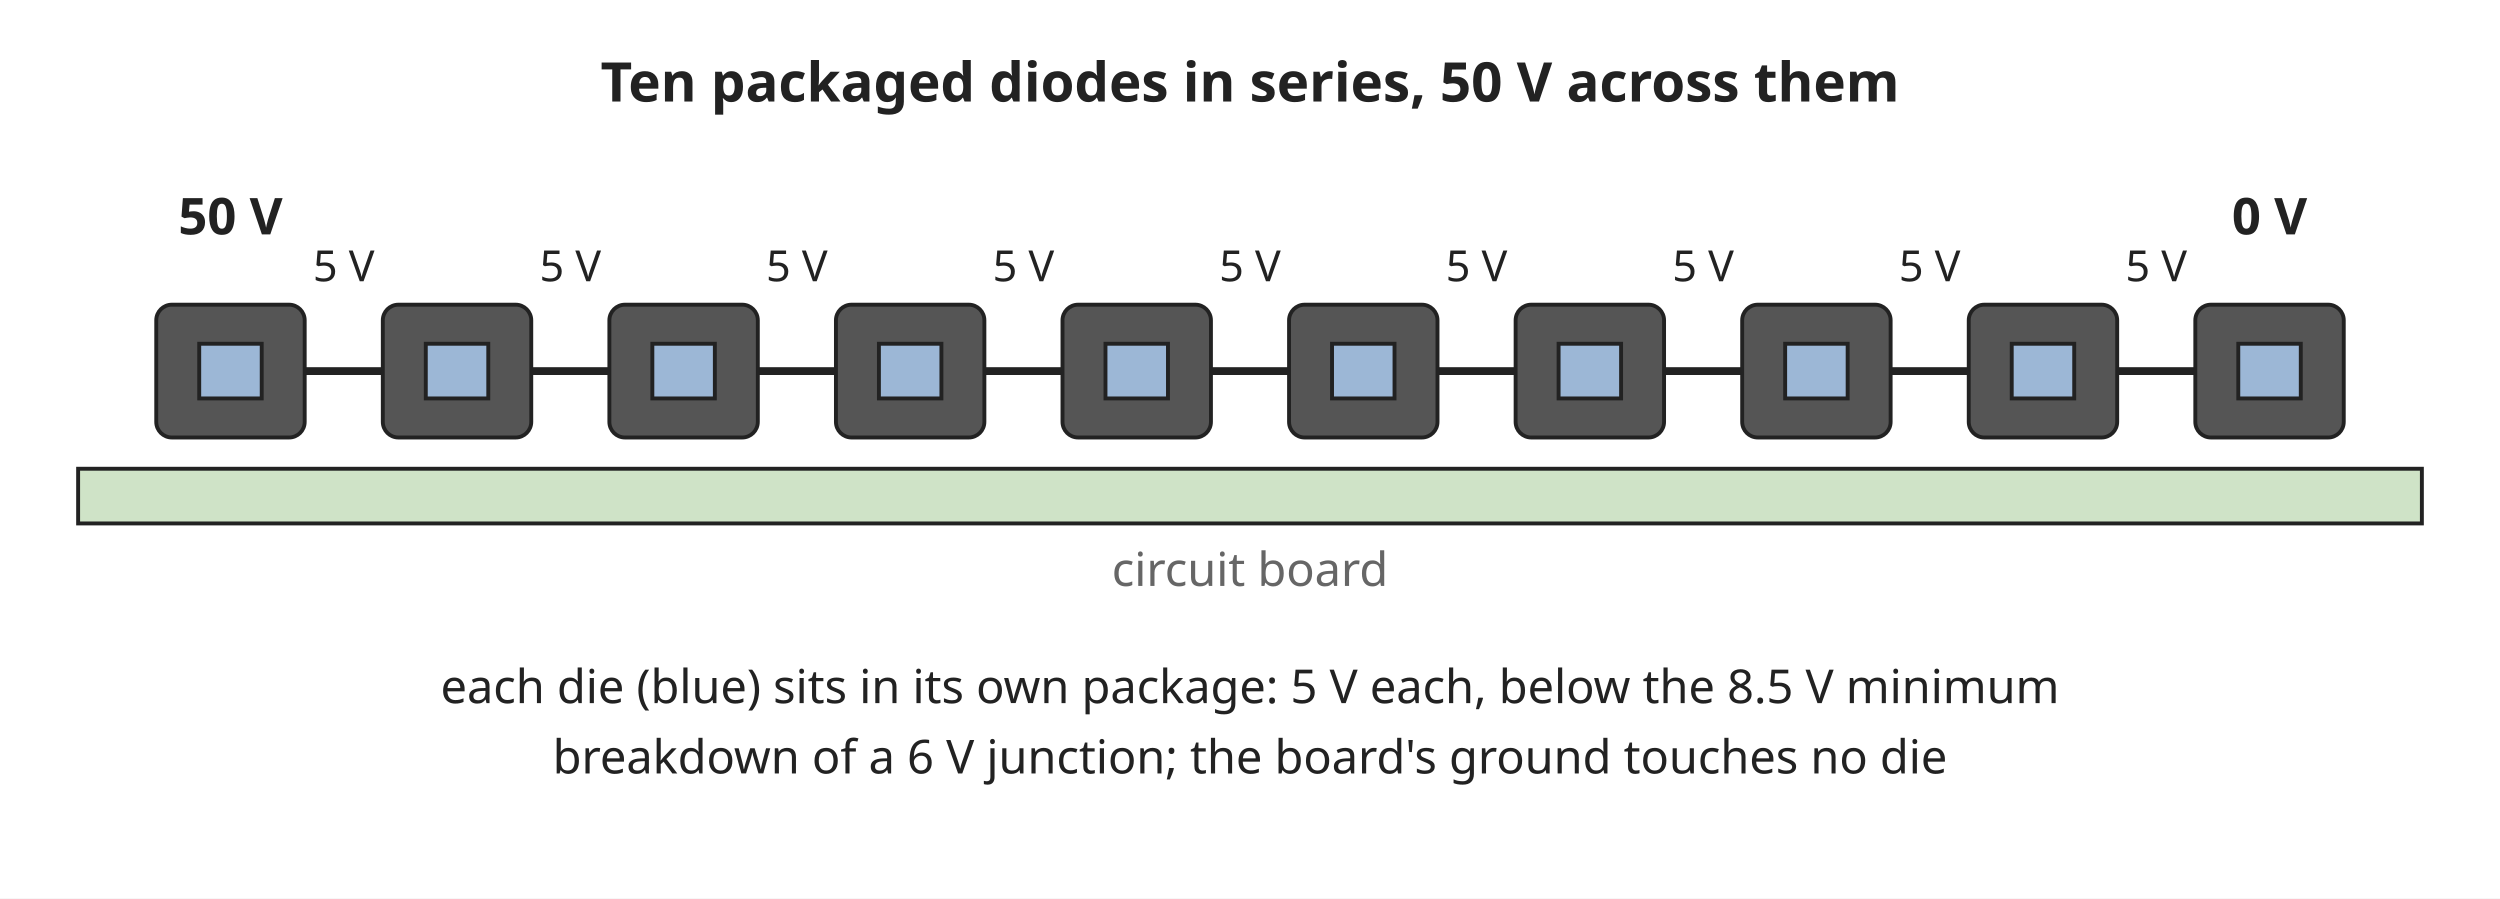
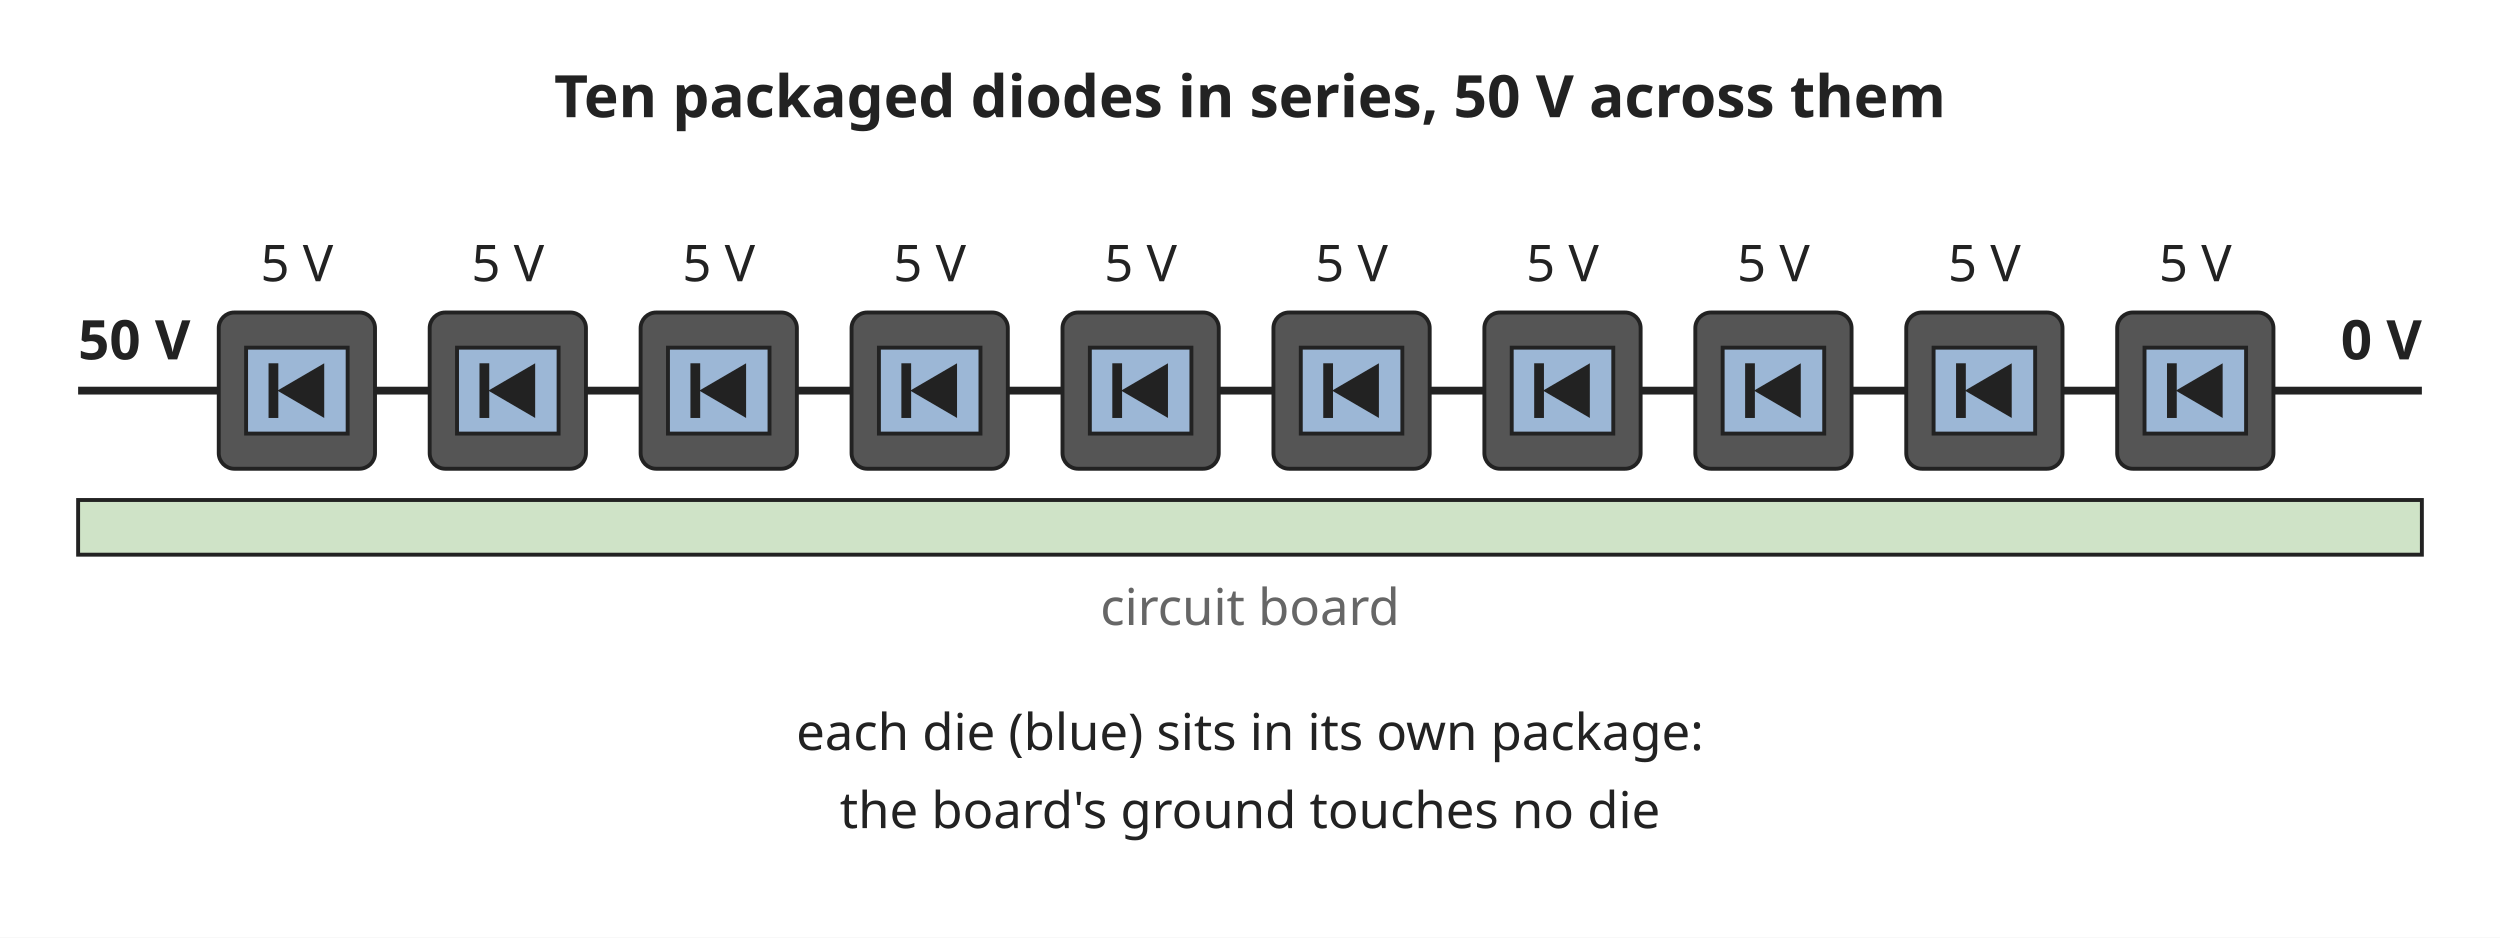
- <svg xmlns="http://www.w3.org/2000/svg" width="640" height="230" viewBox="0 0 640 230" font-family="sans-serif" font-size="13">
-   <rect width="640" height="230" fill="white" />
+ <svg xmlns="http://www.w3.org/2000/svg" width="640" height="240" viewBox="0 0 640 240" font-family="sans-serif" font-size="13">
+   <rect width="640" height="240" fill="white" />
  <defs>
    <marker id="arrow" viewBox="0 0 10 10" refX="9" refY="5" markerWidth="7" markerHeight="7" orient="auto-start-reverse">
      <path d="M0,0 L10,5 L0,10 z" fill="#222222" />
    </marker>
  </defs>
-   <rect x="20" y="120" width="600" height="14" rx="0" fill="#cfe3c7" stroke="#222222" />
-   <text x="320" y="150" text-anchor="middle" font-size="12" font-weight="normal" fill="#666666">circuit board</text>
-   <rect x="40" y="78" width="38" height="34" rx="4" fill="#555555" stroke="#222222" />
-   <rect x="51" y="88" width="16" height="14" rx="0" fill="#9cb7d6" stroke="#222222" />
-   <line x1="78" y1="95" x2="98" y2="95" stroke="#222222" stroke-width="2" />
-   <text x="88.0" y="72" text-anchor="middle" font-size="11" font-weight="normal" fill="#222222">5 V</text>
-   <rect x="98" y="78" width="38" height="34" rx="4" fill="#555555" stroke="#222222" />
-   <rect x="109" y="88" width="16" height="14" rx="0" fill="#9cb7d6" stroke="#222222" />
-   <line x1="136" y1="95" x2="156" y2="95" stroke="#222222" stroke-width="2" />
-   <text x="146.0" y="72" text-anchor="middle" font-size="11" font-weight="normal" fill="#222222">5 V</text>
-   <rect x="156" y="78" width="38" height="34" rx="4" fill="#555555" stroke="#222222" />
-   <rect x="167" y="88" width="16" height="14" rx="0" fill="#9cb7d6" stroke="#222222" />
-   <line x1="194" y1="95" x2="214" y2="95" stroke="#222222" stroke-width="2" />
-   <text x="204.0" y="72" text-anchor="middle" font-size="11" font-weight="normal" fill="#222222">5 V</text>
-   <rect x="214" y="78" width="38" height="34" rx="4" fill="#555555" stroke="#222222" />
-   <rect x="225" y="88" width="16" height="14" rx="0" fill="#9cb7d6" stroke="#222222" />
-   <line x1="252" y1="95" x2="272" y2="95" stroke="#222222" stroke-width="2" />
-   <text x="262.0" y="72" text-anchor="middle" font-size="11" font-weight="normal" fill="#222222">5 V</text>
-   <rect x="272" y="78" width="38" height="34" rx="4" fill="#555555" stroke="#222222" />
-   <rect x="283" y="88" width="16" height="14" rx="0" fill="#9cb7d6" stroke="#222222" />
-   <line x1="310" y1="95" x2="330" y2="95" stroke="#222222" stroke-width="2" />
-   <text x="320.0" y="72" text-anchor="middle" font-size="11" font-weight="normal" fill="#222222">5 V</text>
-   <rect x="330" y="78" width="38" height="34" rx="4" fill="#555555" stroke="#222222" />
-   <rect x="341" y="88" width="16" height="14" rx="0" fill="#9cb7d6" stroke="#222222" />
-   <line x1="368" y1="95" x2="388" y2="95" stroke="#222222" stroke-width="2" />
-   <text x="378.0" y="72" text-anchor="middle" font-size="11" font-weight="normal" fill="#222222">5 V</text>
-   <rect x="388" y="78" width="38" height="34" rx="4" fill="#555555" stroke="#222222" />
-   <rect x="399" y="88" width="16" height="14" rx="0" fill="#9cb7d6" stroke="#222222" />
-   <line x1="426" y1="95" x2="446" y2="95" stroke="#222222" stroke-width="2" />
-   <text x="436.0" y="72" text-anchor="middle" font-size="11" font-weight="normal" fill="#222222">5 V</text>
-   <rect x="446" y="78" width="38" height="34" rx="4" fill="#555555" stroke="#222222" />
-   <rect x="457" y="88" width="16" height="14" rx="0" fill="#9cb7d6" stroke="#222222" />
-   <line x1="484" y1="95" x2="504" y2="95" stroke="#222222" stroke-width="2" />
-   <text x="494.0" y="72" text-anchor="middle" font-size="11" font-weight="normal" fill="#222222">5 V</text>
-   <rect x="504" y="78" width="38" height="34" rx="4" fill="#555555" stroke="#222222" />
-   <rect x="515" y="88" width="16" height="14" rx="0" fill="#9cb7d6" stroke="#222222" />
-   <line x1="542" y1="95" x2="562" y2="95" stroke="#222222" stroke-width="2" />
-   <text x="552.0" y="72" text-anchor="middle" font-size="11" font-weight="normal" fill="#222222">5 V</text>
-   <rect x="562" y="78" width="38" height="34" rx="4" fill="#555555" stroke="#222222" />
-   <rect x="573" y="88" width="16" height="14" rx="0" fill="#9cb7d6" stroke="#222222" />
-   <text x="59" y="60" text-anchor="middle" font-size="13" font-weight="bold" fill="#222222">50 V</text>
-   <text x="581" y="60" text-anchor="middle" font-size="13" font-weight="bold" fill="#222222">0 V</text>
-   <text x="320" y="26" text-anchor="middle" font-size="14" font-weight="bold" fill="#222222">Ten packaged diodes in series, 50 V across them</text>
-   <text x="320" y="180" text-anchor="middle" font-size="12" font-weight="normal" fill="#222222">each die (blue) sits in its own package: 5 V each, below the 8.5 V minimum</text>
-   <text x="320" y="198" text-anchor="middle" font-size="12" font-weight="normal" fill="#222222">breakdown of a 6 V junction; the board's ground touches no die</text>
+   <rect x="20" y="128" width="600" height="14" rx="0" fill="#cfe3c7" stroke="#222222" />
+   <text x="320" y="160" text-anchor="middle" font-size="13" font-weight="normal" fill="#666666">circuit board</text>
+   <line x1="20" y1="100" x2="56" y2="100" stroke="#222222" stroke-width="2" />
+   <line x1="582" y1="100" x2="620" y2="100" stroke="#222222" stroke-width="2" />
+   <rect x="56" y="80" width="40" height="40" rx="4" fill="#555555" stroke="#222222" />
+   <rect x="63" y="89" width="26" height="22" rx="0" fill="#9cb7d6" stroke="#222222" />
+   <polygon points="83,93 83,107 71,100" fill="#222222" />
+   <line x1="70" y1="93" x2="70" y2="107" stroke="#222222" stroke-width="2.5" />
+   <text x="76" y="72" text-anchor="middle" font-size="13" font-weight="normal" fill="#222222">5 V</text>
+   <line x1="96" y1="100" x2="110" y2="100" stroke="#222222" stroke-width="2" />
+   <rect x="110" y="80" width="40" height="40" rx="4" fill="#555555" stroke="#222222" />
+   <rect x="117" y="89" width="26" height="22" rx="0" fill="#9cb7d6" stroke="#222222" />
+   <polygon points="137,93 137,107 125,100" fill="#222222" />
+   <line x1="124" y1="93" x2="124" y2="107" stroke="#222222" stroke-width="2.5" />
+   <text x="130" y="72" text-anchor="middle" font-size="13" font-weight="normal" fill="#222222">5 V</text>
+   <line x1="150" y1="100" x2="164" y2="100" stroke="#222222" stroke-width="2" />
+   <rect x="164" y="80" width="40" height="40" rx="4" fill="#555555" stroke="#222222" />
+   <rect x="171" y="89" width="26" height="22" rx="0" fill="#9cb7d6" stroke="#222222" />
+   <polygon points="191,93 191,107 179,100" fill="#222222" />
+   <line x1="178" y1="93" x2="178" y2="107" stroke="#222222" stroke-width="2.5" />
+   <text x="184" y="72" text-anchor="middle" font-size="13" font-weight="normal" fill="#222222">5 V</text>
+   <line x1="204" y1="100" x2="218" y2="100" stroke="#222222" stroke-width="2" />
+   <rect x="218" y="80" width="40" height="40" rx="4" fill="#555555" stroke="#222222" />
+   <rect x="225" y="89" width="26" height="22" rx="0" fill="#9cb7d6" stroke="#222222" />
+   <polygon points="245,93 245,107 233,100" fill="#222222" />
+   <line x1="232" y1="93" x2="232" y2="107" stroke="#222222" stroke-width="2.5" />
+   <text x="238" y="72" text-anchor="middle" font-size="13" font-weight="normal" fill="#222222">5 V</text>
+   <line x1="258" y1="100" x2="272" y2="100" stroke="#222222" stroke-width="2" />
+   <rect x="272" y="80" width="40" height="40" rx="4" fill="#555555" stroke="#222222" />
+   <rect x="279" y="89" width="26" height="22" rx="0" fill="#9cb7d6" stroke="#222222" />
+   <polygon points="299,93 299,107 287,100" fill="#222222" />
+   <line x1="286" y1="93" x2="286" y2="107" stroke="#222222" stroke-width="2.5" />
+   <text x="292" y="72" text-anchor="middle" font-size="13" font-weight="normal" fill="#222222">5 V</text>
+   <line x1="312" y1="100" x2="326" y2="100" stroke="#222222" stroke-width="2" />
+   <rect x="326" y="80" width="40" height="40" rx="4" fill="#555555" stroke="#222222" />
+   <rect x="333" y="89" width="26" height="22" rx="0" fill="#9cb7d6" stroke="#222222" />
+   <polygon points="353,93 353,107 341,100" fill="#222222" />
+   <line x1="340" y1="93" x2="340" y2="107" stroke="#222222" stroke-width="2.5" />
+   <text x="346" y="72" text-anchor="middle" font-size="13" font-weight="normal" fill="#222222">5 V</text>
+   <line x1="366" y1="100" x2="380" y2="100" stroke="#222222" stroke-width="2" />
+   <rect x="380" y="80" width="40" height="40" rx="4" fill="#555555" stroke="#222222" />
+   <rect x="387" y="89" width="26" height="22" rx="0" fill="#9cb7d6" stroke="#222222" />
+   <polygon points="407,93 407,107 395,100" fill="#222222" />
+   <line x1="394" y1="93" x2="394" y2="107" stroke="#222222" stroke-width="2.5" />
+   <text x="400" y="72" text-anchor="middle" font-size="13" font-weight="normal" fill="#222222">5 V</text>
+   <line x1="420" y1="100" x2="434" y2="100" stroke="#222222" stroke-width="2" />
+   <rect x="434" y="80" width="40" height="40" rx="4" fill="#555555" stroke="#222222" />
+   <rect x="441" y="89" width="26" height="22" rx="0" fill="#9cb7d6" stroke="#222222" />
+   <polygon points="461,93 461,107 449,100" fill="#222222" />
+   <line x1="448" y1="93" x2="448" y2="107" stroke="#222222" stroke-width="2.5" />
+   <text x="454" y="72" text-anchor="middle" font-size="13" font-weight="normal" fill="#222222">5 V</text>
+   <line x1="474" y1="100" x2="488" y2="100" stroke="#222222" stroke-width="2" />
+   <rect x="488" y="80" width="40" height="40" rx="4" fill="#555555" stroke="#222222" />
+   <rect x="495" y="89" width="26" height="22" rx="0" fill="#9cb7d6" stroke="#222222" />
+   <polygon points="515,93 515,107 503,100" fill="#222222" />
+   <line x1="502" y1="93" x2="502" y2="107" stroke="#222222" stroke-width="2.5" />
+   <text x="508" y="72" text-anchor="middle" font-size="13" font-weight="normal" fill="#222222">5 V</text>
+   <line x1="528" y1="100" x2="542" y2="100" stroke="#222222" stroke-width="2" />
+   <rect x="542" y="80" width="40" height="40" rx="4" fill="#555555" stroke="#222222" />
+   <rect x="549" y="89" width="26" height="22" rx="0" fill="#9cb7d6" stroke="#222222" />
+   <polygon points="569,93 569,107 557,100" fill="#222222" />
+   <line x1="556" y1="93" x2="556" y2="107" stroke="#222222" stroke-width="2.5" />
+   <text x="562" y="72" text-anchor="middle" font-size="13" font-weight="normal" fill="#222222">5 V</text>
+   <text x="20" y="92" text-anchor="start" font-size="14" font-weight="bold" fill="#222222">50 V</text>
+   <text x="620" y="92" text-anchor="end" font-size="14" font-weight="bold" fill="#222222">0 V</text>
+   <text x="320" y="30" text-anchor="middle" font-size="15" font-weight="bold" fill="#222222">Ten packaged diodes in series, 50 V across them</text>
+   <text x="320" y="192" text-anchor="middle" font-size="13" font-weight="normal" fill="#222222">each die (blue) sits in its own package:</text>
+   <text x="320" y="212" text-anchor="middle" font-size="13" font-weight="normal" fill="#222222">the board's ground touches no die</text>
</svg>
